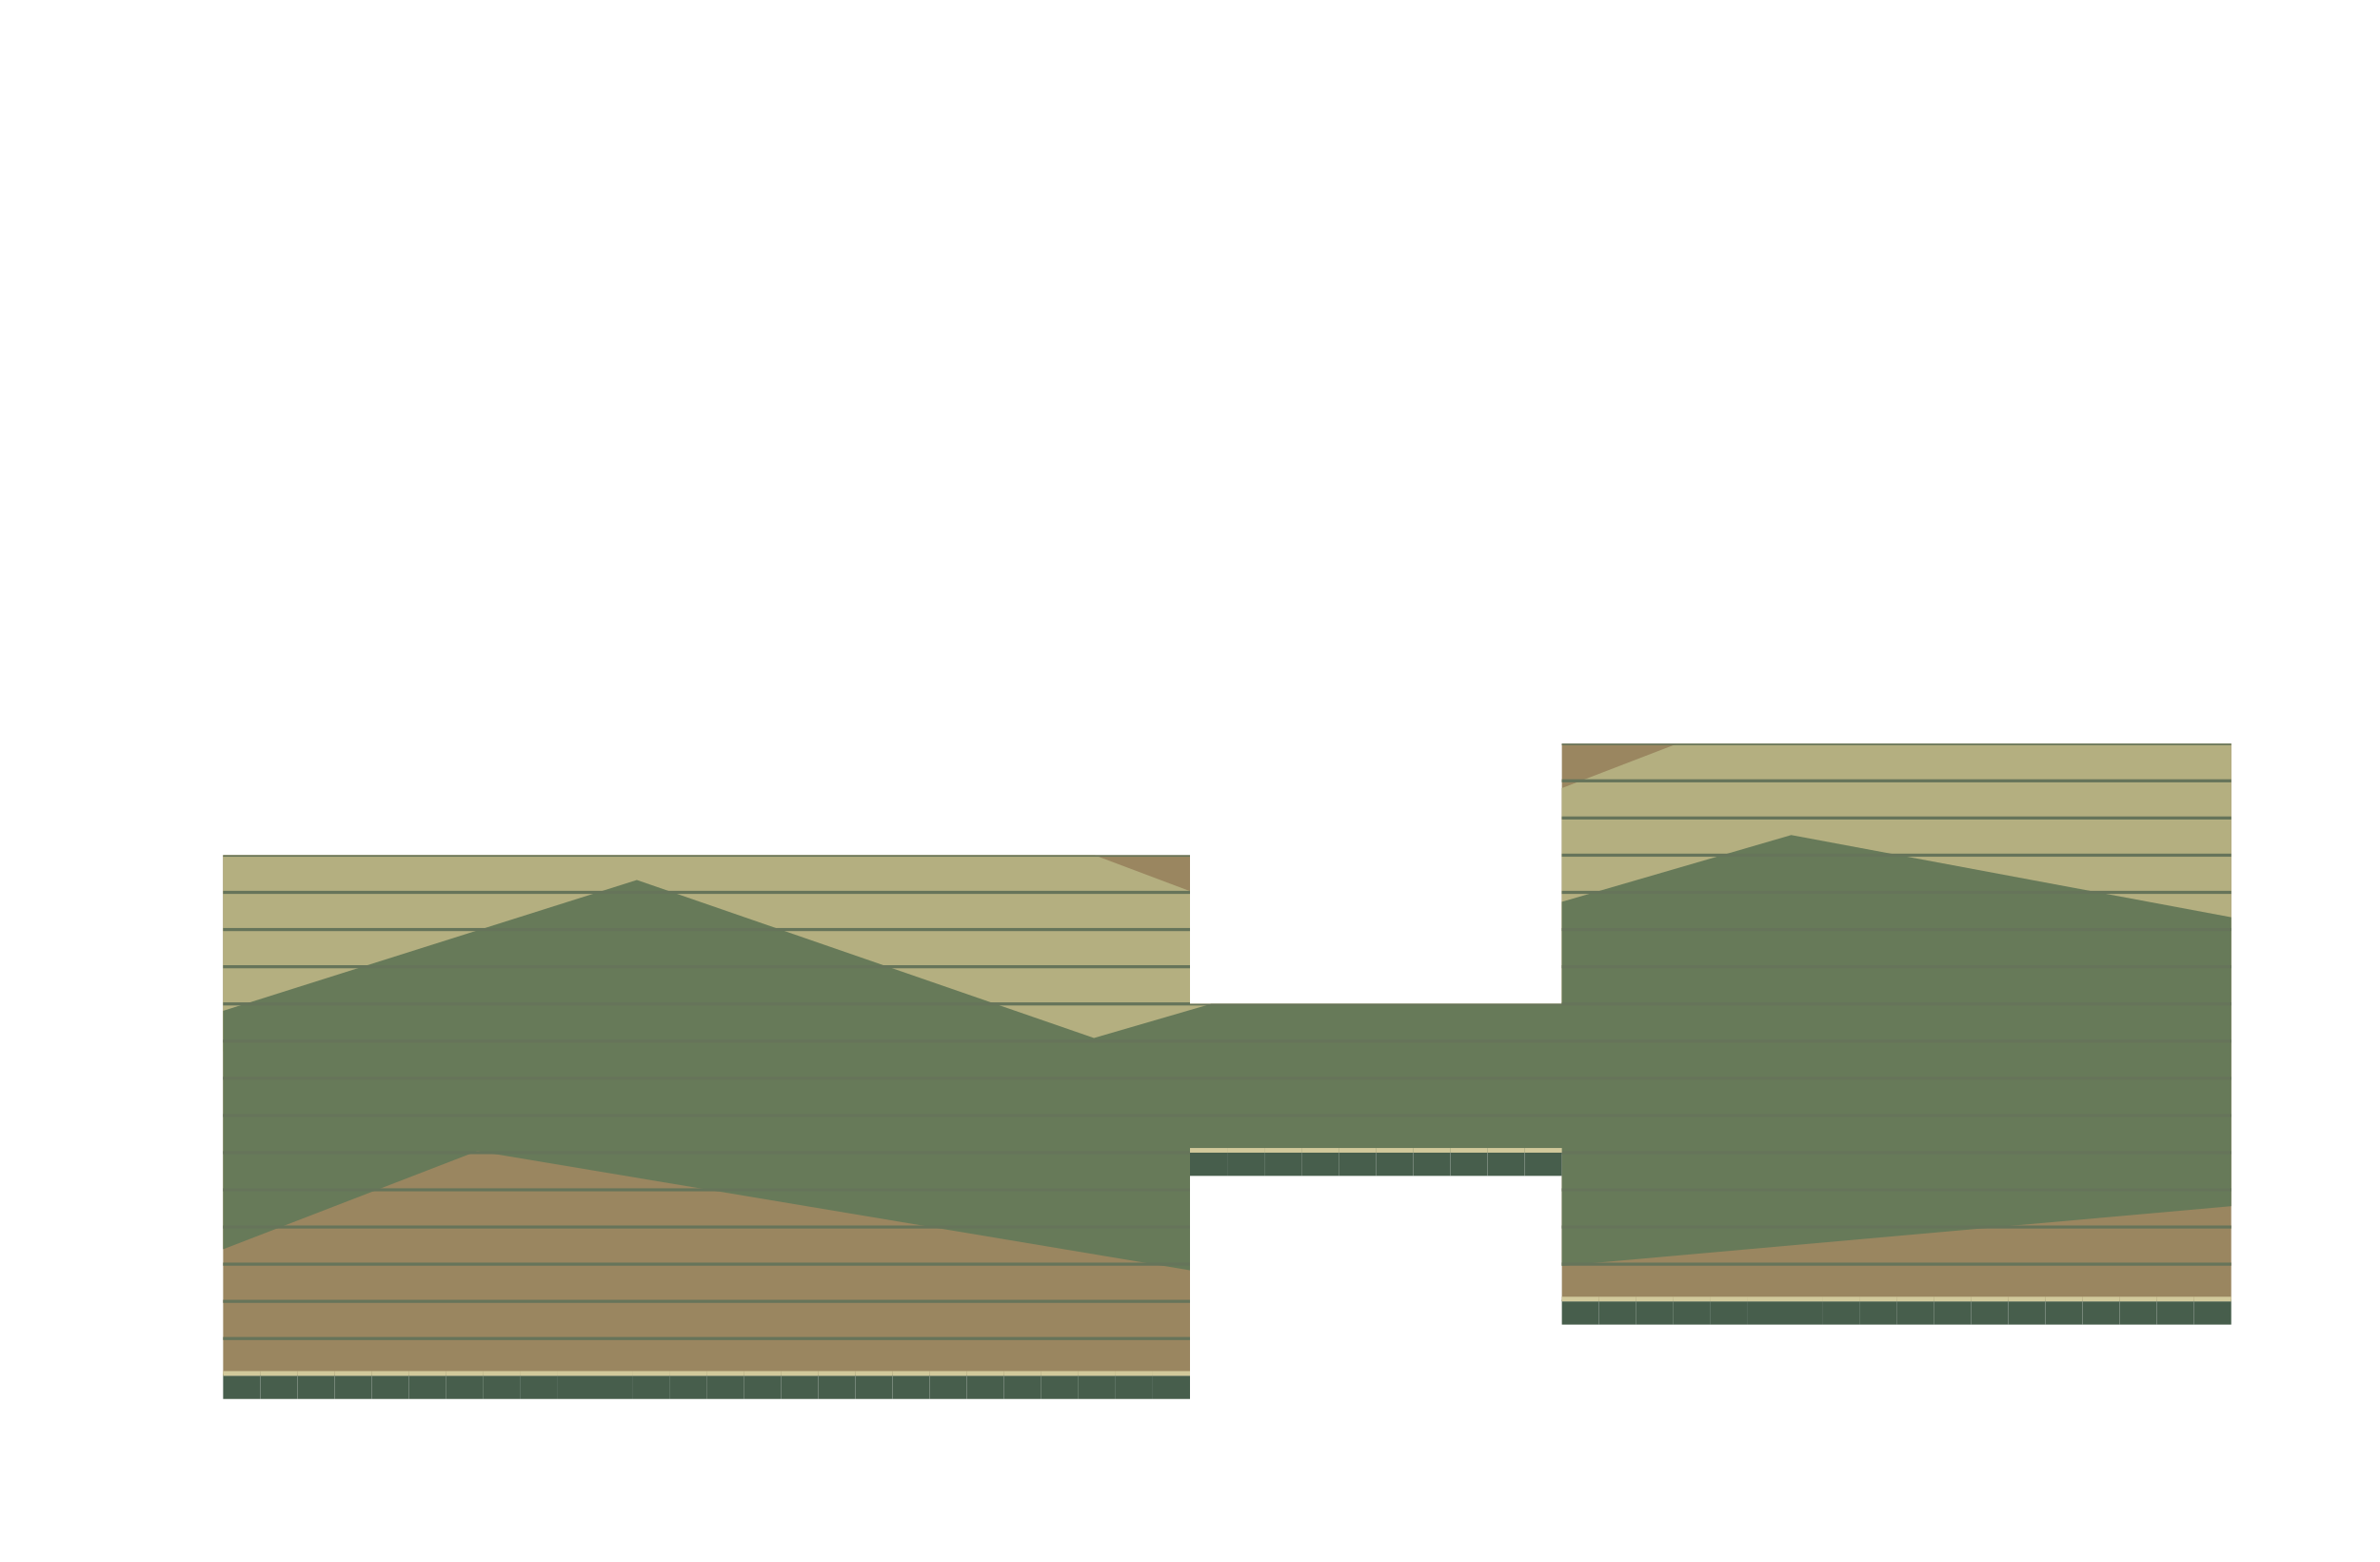
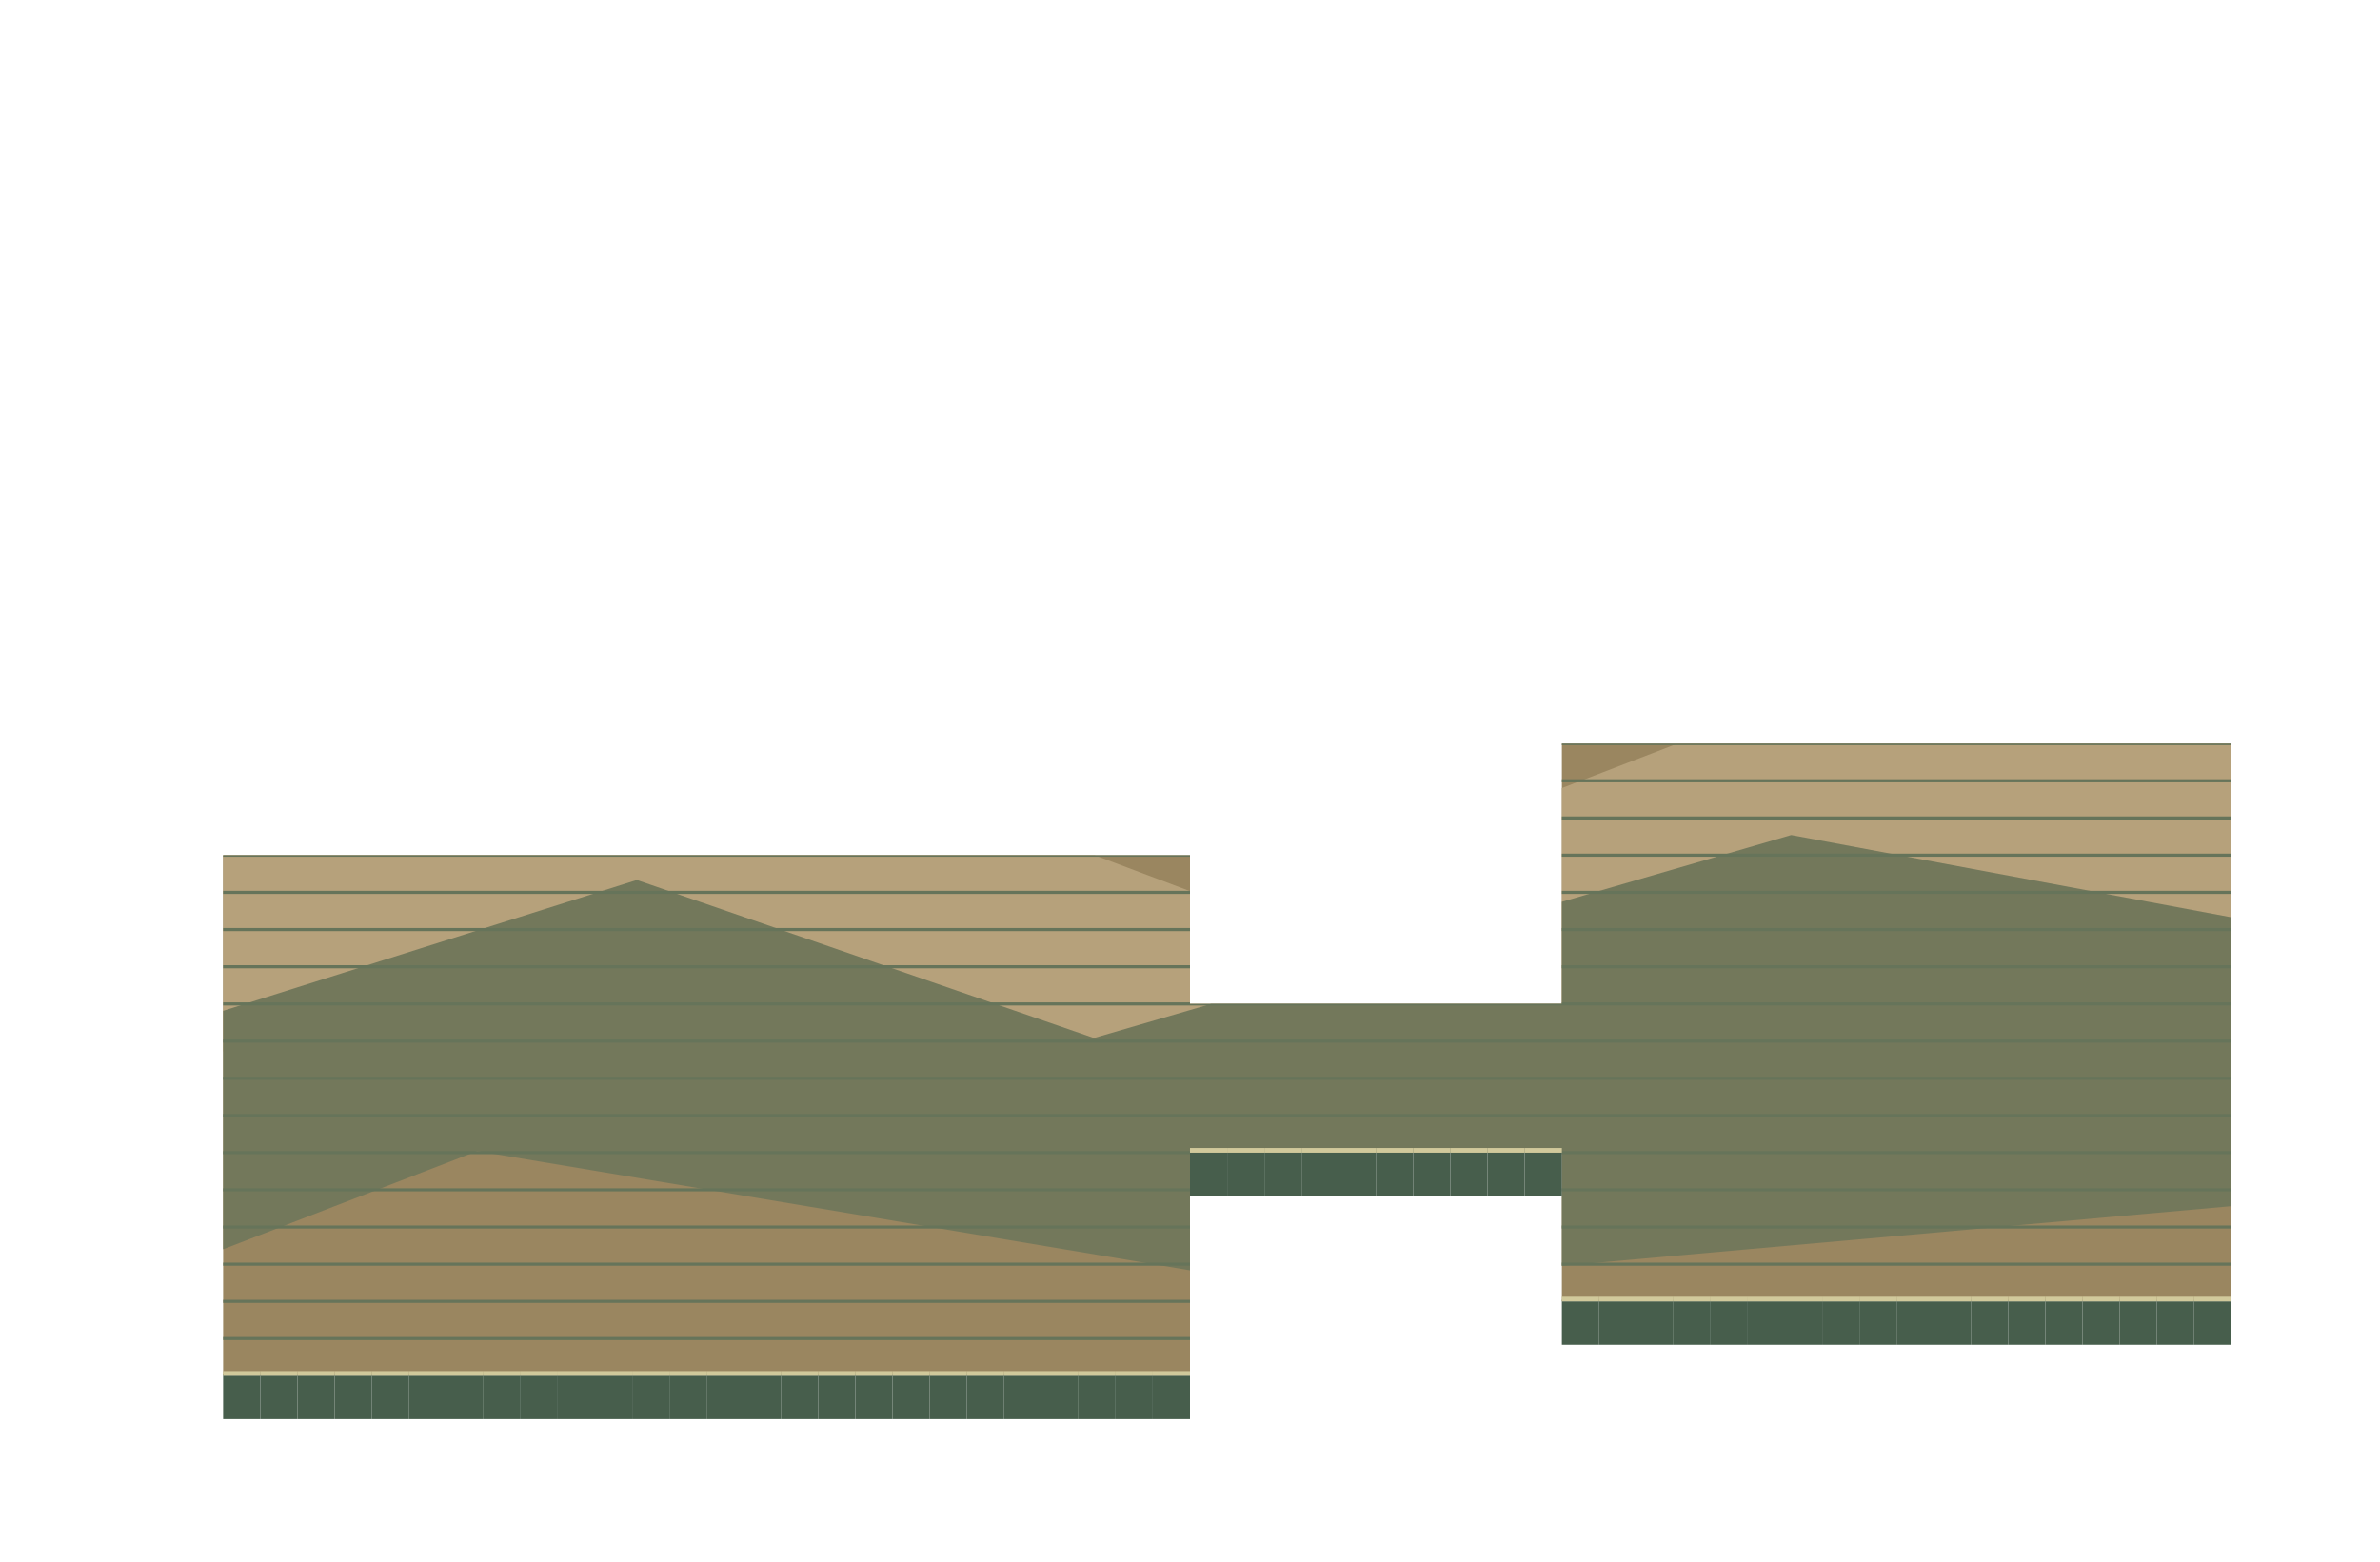
<svg xmlns="http://www.w3.org/2000/svg" width="1536" height="1008" viewBox="0 0 1536 1008">
  <defs>
    <clipPath id="jungle-floor">
      <path d="M144 552h624v336h-624Z M672 648h408v96h-408Z M1008 480h432v360h-432Z" />
    </clipPath>
  </defs>
  <g clip-path="url(#jungle-floor)">
    <path d="M0 0h1536v1008h-1536Z" fill="#9a8660" />
-     <polygon points="0,560 430,448 802,588 1254,414 1536,478 1536,590 862,709 374,624 0,713" fill="#b4af80" />
-     <polygon points="0,698 411,568 706,670 1156,539 1536,610 1536,770 840,832 308,743 0,862" fill="#677a59" />
+     <polygon points="0,560 430,448 802,588 1254,414 1536,478 1536,590 862,709 374,624 0,713" fill="#b6a17b" />
+     <polygon points="0,698 411,568 706,670 1156,539 1536,610 1536,770 840,832 308,743 0,862" fill="#73785b" />
    <polyline points="0,360 1536,360" fill="none" stroke="#66745a" stroke-width="2" />
    <polyline points="0,384 1536,384" fill="none" stroke="#66745a" stroke-width="2" />
    <polyline points="0,408 1536,408" fill="none" stroke="#66745a" stroke-width="2" />
    <polyline points="0,432 1536,432" fill="none" stroke="#66745a" stroke-width="2" />
    <polyline points="0,456 1536,456" fill="none" stroke="#66745a" stroke-width="2" />
    <polyline points="0,480 1536,480" fill="none" stroke="#66745a" stroke-width="2" />
    <polyline points="0,504 1536,504" fill="none" stroke="#66745a" stroke-width="2" />
    <polyline points="0,528 1536,528" fill="none" stroke="#66745a" stroke-width="2" />
    <polyline points="0,552 1536,552" fill="none" stroke="#66745a" stroke-width="2" />
    <polyline points="0,576 1536,576" fill="none" stroke="#66745a" stroke-width="2" />
    <polyline points="0,600 1536,600" fill="none" stroke="#66745a" stroke-width="2" />
    <polyline points="0,624 1536,624" fill="none" stroke="#66745a" stroke-width="2" />
    <polyline points="0,648 1536,648" fill="none" stroke="#66745a" stroke-width="2" />
    <polyline points="0,672 1536,672" fill="none" stroke="#66745a" stroke-width="2" />
    <polyline points="0,696 1536,696" fill="none" stroke="#66745a" stroke-width="2" />
    <polyline points="0,720 1536,720" fill="none" stroke="#66745a" stroke-width="2" />
    <polyline points="0,744 1536,744" fill="none" stroke="#66745a" stroke-width="2" />
    <polyline points="0,768 1536,768" fill="none" stroke="#66745a" stroke-width="2" />
    <polyline points="0,792 1536,792" fill="none" stroke="#66745a" stroke-width="2" />
    <polyline points="0,816 1536,816" fill="none" stroke="#66745a" stroke-width="2" />
    <polyline points="0,840 1536,840" fill="none" stroke="#66745a" stroke-width="2" />
    <polyline points="0,864 1536,864" fill="none" stroke="#66745a" stroke-width="2" />
    <polyline points="0,888 1536,888" fill="none" stroke="#66745a" stroke-width="2" />
    <polyline points="0,912 1536,912" fill="none" stroke="#66745a" stroke-width="2" />
    <polyline points="0,936 1536,936" fill="none" stroke="#66745a" stroke-width="2" />
    <polyline points="0,960 1536,960" fill="none" stroke="#66745a" stroke-width="2" />
    <polyline points="0,984 1536,984" fill="none" stroke="#66745a" stroke-width="2" />
  </g>
-   <path d="M144 888h24v15h-24Z" fill="#475e4c" />
+   <path d="M144 888h24v28h-24Z" fill="#475e4c" />
  <path d="M144 885h24v3h-24Z" fill="#d1c99b" />
-   <path d="M168 888h24v15h-24Z" fill="#475e4c" />
+   <path d="M168 888h24v28h-24Z" fill="#475e4c" />
  <path d="M168 885h24v3h-24Z" fill="#d1c99b" />
-   <path d="M192 888h24v15h-24Z" fill="#475e4c" />
+   <path d="M192 888h24v28h-24Z" fill="#475e4c" />
  <path d="M192 885h24v3h-24Z" fill="#d1c99b" />
-   <path d="M216 888h24v15h-24Z" fill="#475e4c" />
+   <path d="M216 888h24v28h-24Z" fill="#475e4c" />
  <path d="M216 885h24v3h-24Z" fill="#d1c99b" />
-   <path d="M240 888h24v15h-24Z" fill="#475e4c" />
+   <path d="M240 888h24v28h-24Z" fill="#475e4c" />
  <path d="M240 885h24v3h-24Z" fill="#d1c99b" />
-   <path d="M264 888h24v15h-24Z" fill="#475e4c" />
+   <path d="M264 888h24v28h-24Z" fill="#475e4c" />
  <path d="M264 885h24v3h-24Z" fill="#d1c99b" />
-   <path d="M288 888h24v15h-24Z" fill="#475e4c" />
+   <path d="M288 888h24v28h-24Z" fill="#475e4c" />
  <path d="M288 885h24v3h-24Z" fill="#d1c99b" />
-   <path d="M312 888h24v15h-24Z" fill="#475e4c" />
+   <path d="M312 888h24v28h-24Z" fill="#475e4c" />
  <path d="M312 885h24v3h-24Z" fill="#d1c99b" />
-   <path d="M336 888h24v15h-24Z" fill="#475e4c" />
+   <path d="M336 888h24v28h-24Z" fill="#475e4c" />
  <path d="M336 885h24v3h-24Z" fill="#d1c99b" />
-   <path d="M360 888h24v15h-24Z" fill="#475e4c" />
+   <path d="M360 888h24v28h-24Z" fill="#475e4c" />
  <path d="M360 885h24v3h-24Z" fill="#d1c99b" />
-   <path d="M384 888h24v15h-24Z" fill="#475e4c" />
+   <path d="M384 888h24v28h-24Z" fill="#475e4c" />
  <path d="M384 885h24v3h-24Z" fill="#d1c99b" />
-   <path d="M408 888h24v15h-24Z" fill="#475e4c" />
+   <path d="M408 888h24v28h-24Z" fill="#475e4c" />
  <path d="M408 885h24v3h-24Z" fill="#d1c99b" />
-   <path d="M432 888h24v15h-24Z" fill="#475e4c" />
+   <path d="M432 888h24v28h-24Z" fill="#475e4c" />
  <path d="M432 885h24v3h-24Z" fill="#d1c99b" />
-   <path d="M456 888h24v15h-24Z" fill="#475e4c" />
+   <path d="M456 888h24v28h-24Z" fill="#475e4c" />
  <path d="M456 885h24v3h-24Z" fill="#d1c99b" />
-   <path d="M480 888h24v15h-24Z" fill="#475e4c" />
+   <path d="M480 888h24v28h-24Z" fill="#475e4c" />
  <path d="M480 885h24v3h-24Z" fill="#d1c99b" />
-   <path d="M504 888h24v15h-24Z" fill="#475e4c" />
+   <path d="M504 888h24v28h-24Z" fill="#475e4c" />
  <path d="M504 885h24v3h-24Z" fill="#d1c99b" />
-   <path d="M528 888h24v15h-24Z" fill="#475e4c" />
+   <path d="M528 888h24v28h-24Z" fill="#475e4c" />
  <path d="M528 885h24v3h-24Z" fill="#d1c99b" />
-   <path d="M552 888h24v15h-24Z" fill="#475e4c" />
+   <path d="M552 888h24v28h-24Z" fill="#475e4c" />
  <path d="M552 885h24v3h-24Z" fill="#d1c99b" />
-   <path d="M576 888h24v15h-24Z" fill="#475e4c" />
+   <path d="M576 888h24v28h-24Z" fill="#475e4c" />
  <path d="M576 885h24v3h-24Z" fill="#d1c99b" />
-   <path d="M600 888h24v15h-24Z" fill="#475e4c" />
+   <path d="M600 888h24v28h-24Z" fill="#475e4c" />
  <path d="M600 885h24v3h-24Z" fill="#d1c99b" />
-   <path d="M624 888h24v15h-24Z" fill="#475e4c" />
+   <path d="M624 888h24v28h-24Z" fill="#475e4c" />
  <path d="M624 885h24v3h-24Z" fill="#d1c99b" />
-   <path d="M648 888h24v15h-24Z" fill="#475e4c" />
+   <path d="M648 888h24v28h-24Z" fill="#475e4c" />
  <path d="M648 885h24v3h-24Z" fill="#d1c99b" />
-   <path d="M672 888h24v15h-24Z" fill="#475e4c" />
+   <path d="M672 888h24v28h-24Z" fill="#475e4c" />
  <path d="M672 885h24v3h-24Z" fill="#d1c99b" />
-   <path d="M696 888h24v15h-24Z" fill="#475e4c" />
+   <path d="M696 888h24v28h-24Z" fill="#475e4c" />
  <path d="M696 885h24v3h-24Z" fill="#d1c99b" />
-   <path d="M720 888h24v15h-24Z" fill="#475e4c" />
+   <path d="M720 888h24v28h-24Z" fill="#475e4c" />
  <path d="M720 885h24v3h-24Z" fill="#d1c99b" />
-   <path d="M744 888h24v15h-24Z" fill="#475e4c" />
+   <path d="M744 888h24v28h-24Z" fill="#475e4c" />
  <path d="M744 885h24v3h-24Z" fill="#d1c99b" />
-   <path d="M768 744h24v15h-24Z" fill="#475e4c" />
+   <path d="M768 744h24v28h-24Z" fill="#475e4c" />
  <path d="M768 741h24v3h-24Z" fill="#d1c99b" />
-   <path d="M792 744h24v15h-24Z" fill="#475e4c" />
+   <path d="M792 744h24v28h-24Z" fill="#475e4c" />
  <path d="M792 741h24v3h-24Z" fill="#d1c99b" />
-   <path d="M816 744h24v15h-24Z" fill="#475e4c" />
+   <path d="M816 744h24v28h-24Z" fill="#475e4c" />
  <path d="M816 741h24v3h-24Z" fill="#d1c99b" />
-   <path d="M840 744h24v15h-24Z" fill="#475e4c" />
+   <path d="M840 744h24v28h-24Z" fill="#475e4c" />
  <path d="M840 741h24v3h-24Z" fill="#d1c99b" />
-   <path d="M864 744h24v15h-24Z" fill="#475e4c" />
+   <path d="M864 744h24v28h-24Z" fill="#475e4c" />
  <path d="M864 741h24v3h-24Z" fill="#d1c99b" />
-   <path d="M888 744h24v15h-24Z" fill="#475e4c" />
+   <path d="M888 744h24v28h-24Z" fill="#475e4c" />
  <path d="M888 741h24v3h-24Z" fill="#d1c99b" />
-   <path d="M912 744h24v15h-24Z" fill="#475e4c" />
+   <path d="M912 744h24v28h-24Z" fill="#475e4c" />
  <path d="M912 741h24v3h-24Z" fill="#d1c99b" />
-   <path d="M936 744h24v15h-24Z" fill="#475e4c" />
+   <path d="M936 744h24v28h-24Z" fill="#475e4c" />
  <path d="M936 741h24v3h-24Z" fill="#d1c99b" />
-   <path d="M960 744h24v15h-24Z" fill="#475e4c" />
+   <path d="M960 744h24v28h-24Z" fill="#475e4c" />
  <path d="M960 741h24v3h-24Z" fill="#d1c99b" />
-   <path d="M984 744h24v15h-24Z" fill="#475e4c" />
+   <path d="M984 744h24v28h-24Z" fill="#475e4c" />
  <path d="M984 741h24v3h-24Z" fill="#d1c99b" />
-   <path d="M1008 840h24v15h-24Z" fill="#475e4c" />
+   <path d="M1008 840h24v28h-24Z" fill="#475e4c" />
  <path d="M1008 837h24v3h-24Z" fill="#d1c99b" />
-   <path d="M1032 840h24v15h-24Z" fill="#475e4c" />
+   <path d="M1032 840h24v28h-24Z" fill="#475e4c" />
  <path d="M1032 837h24v3h-24Z" fill="#d1c99b" />
-   <path d="M1056 840h24v15h-24Z" fill="#475e4c" />
+   <path d="M1056 840h24v28h-24Z" fill="#475e4c" />
  <path d="M1056 837h24v3h-24Z" fill="#d1c99b" />
-   <path d="M1080 840h24v15h-24Z" fill="#475e4c" />
+   <path d="M1080 840h24v28h-24Z" fill="#475e4c" />
  <path d="M1080 837h24v3h-24Z" fill="#d1c99b" />
-   <path d="M1104 840h24v15h-24Z" fill="#475e4c" />
+   <path d="M1104 840h24v28h-24Z" fill="#475e4c" />
  <path d="M1104 837h24v3h-24Z" fill="#d1c99b" />
-   <path d="M1128 840h24v15h-24Z" fill="#475e4c" />
+   <path d="M1128 840h24v28h-24Z" fill="#475e4c" />
  <path d="M1128 837h24v3h-24Z" fill="#d1c99b" />
-   <path d="M1152 840h24v15h-24Z" fill="#475e4c" />
+   <path d="M1152 840h24v28h-24Z" fill="#475e4c" />
  <path d="M1152 837h24v3h-24Z" fill="#d1c99b" />
-   <path d="M1176 840h24v15h-24Z" fill="#475e4c" />
+   <path d="M1176 840h24v28h-24Z" fill="#475e4c" />
  <path d="M1176 837h24v3h-24Z" fill="#d1c99b" />
-   <path d="M1200 840h24v15h-24Z" fill="#475e4c" />
+   <path d="M1200 840h24v28h-24Z" fill="#475e4c" />
  <path d="M1200 837h24v3h-24Z" fill="#d1c99b" />
-   <path d="M1224 840h24v15h-24Z" fill="#475e4c" />
+   <path d="M1224 840h24v28h-24Z" fill="#475e4c" />
  <path d="M1224 837h24v3h-24Z" fill="#d1c99b" />
-   <path d="M1248 840h24v15h-24Z" fill="#475e4c" />
+   <path d="M1248 840h24v28h-24Z" fill="#475e4c" />
  <path d="M1248 837h24v3h-24Z" fill="#d1c99b" />
-   <path d="M1272 840h24v15h-24Z" fill="#475e4c" />
+   <path d="M1272 840h24v28h-24Z" fill="#475e4c" />
  <path d="M1272 837h24v3h-24Z" fill="#d1c99b" />
-   <path d="M1296 840h24v15h-24Z" fill="#475e4c" />
+   <path d="M1296 840h24v28h-24Z" fill="#475e4c" />
  <path d="M1296 837h24v3h-24Z" fill="#d1c99b" />
-   <path d="M1320 840h24v15h-24Z" fill="#475e4c" />
+   <path d="M1320 840h24v28h-24Z" fill="#475e4c" />
  <path d="M1320 837h24v3h-24Z" fill="#d1c99b" />
-   <path d="M1344 840h24v15h-24Z" fill="#475e4c" />
+   <path d="M1344 840h24v28h-24Z" fill="#475e4c" />
  <path d="M1344 837h24v3h-24Z" fill="#d1c99b" />
-   <path d="M1368 840h24v15h-24Z" fill="#475e4c" />
+   <path d="M1368 840h24v28h-24Z" fill="#475e4c" />
  <path d="M1368 837h24v3h-24Z" fill="#d1c99b" />
-   <path d="M1392 840h24v15h-24Z" fill="#475e4c" />
+   <path d="M1392 840h24v28h-24Z" fill="#475e4c" />
  <path d="M1392 837h24v3h-24Z" fill="#d1c99b" />
-   <path d="M1416 840h24v15h-24Z" fill="#475e4c" />
+   <path d="M1416 840h24v28h-24Z" fill="#475e4c" />
  <path d="M1416 837h24v3h-24Z" fill="#d1c99b" />
</svg>
